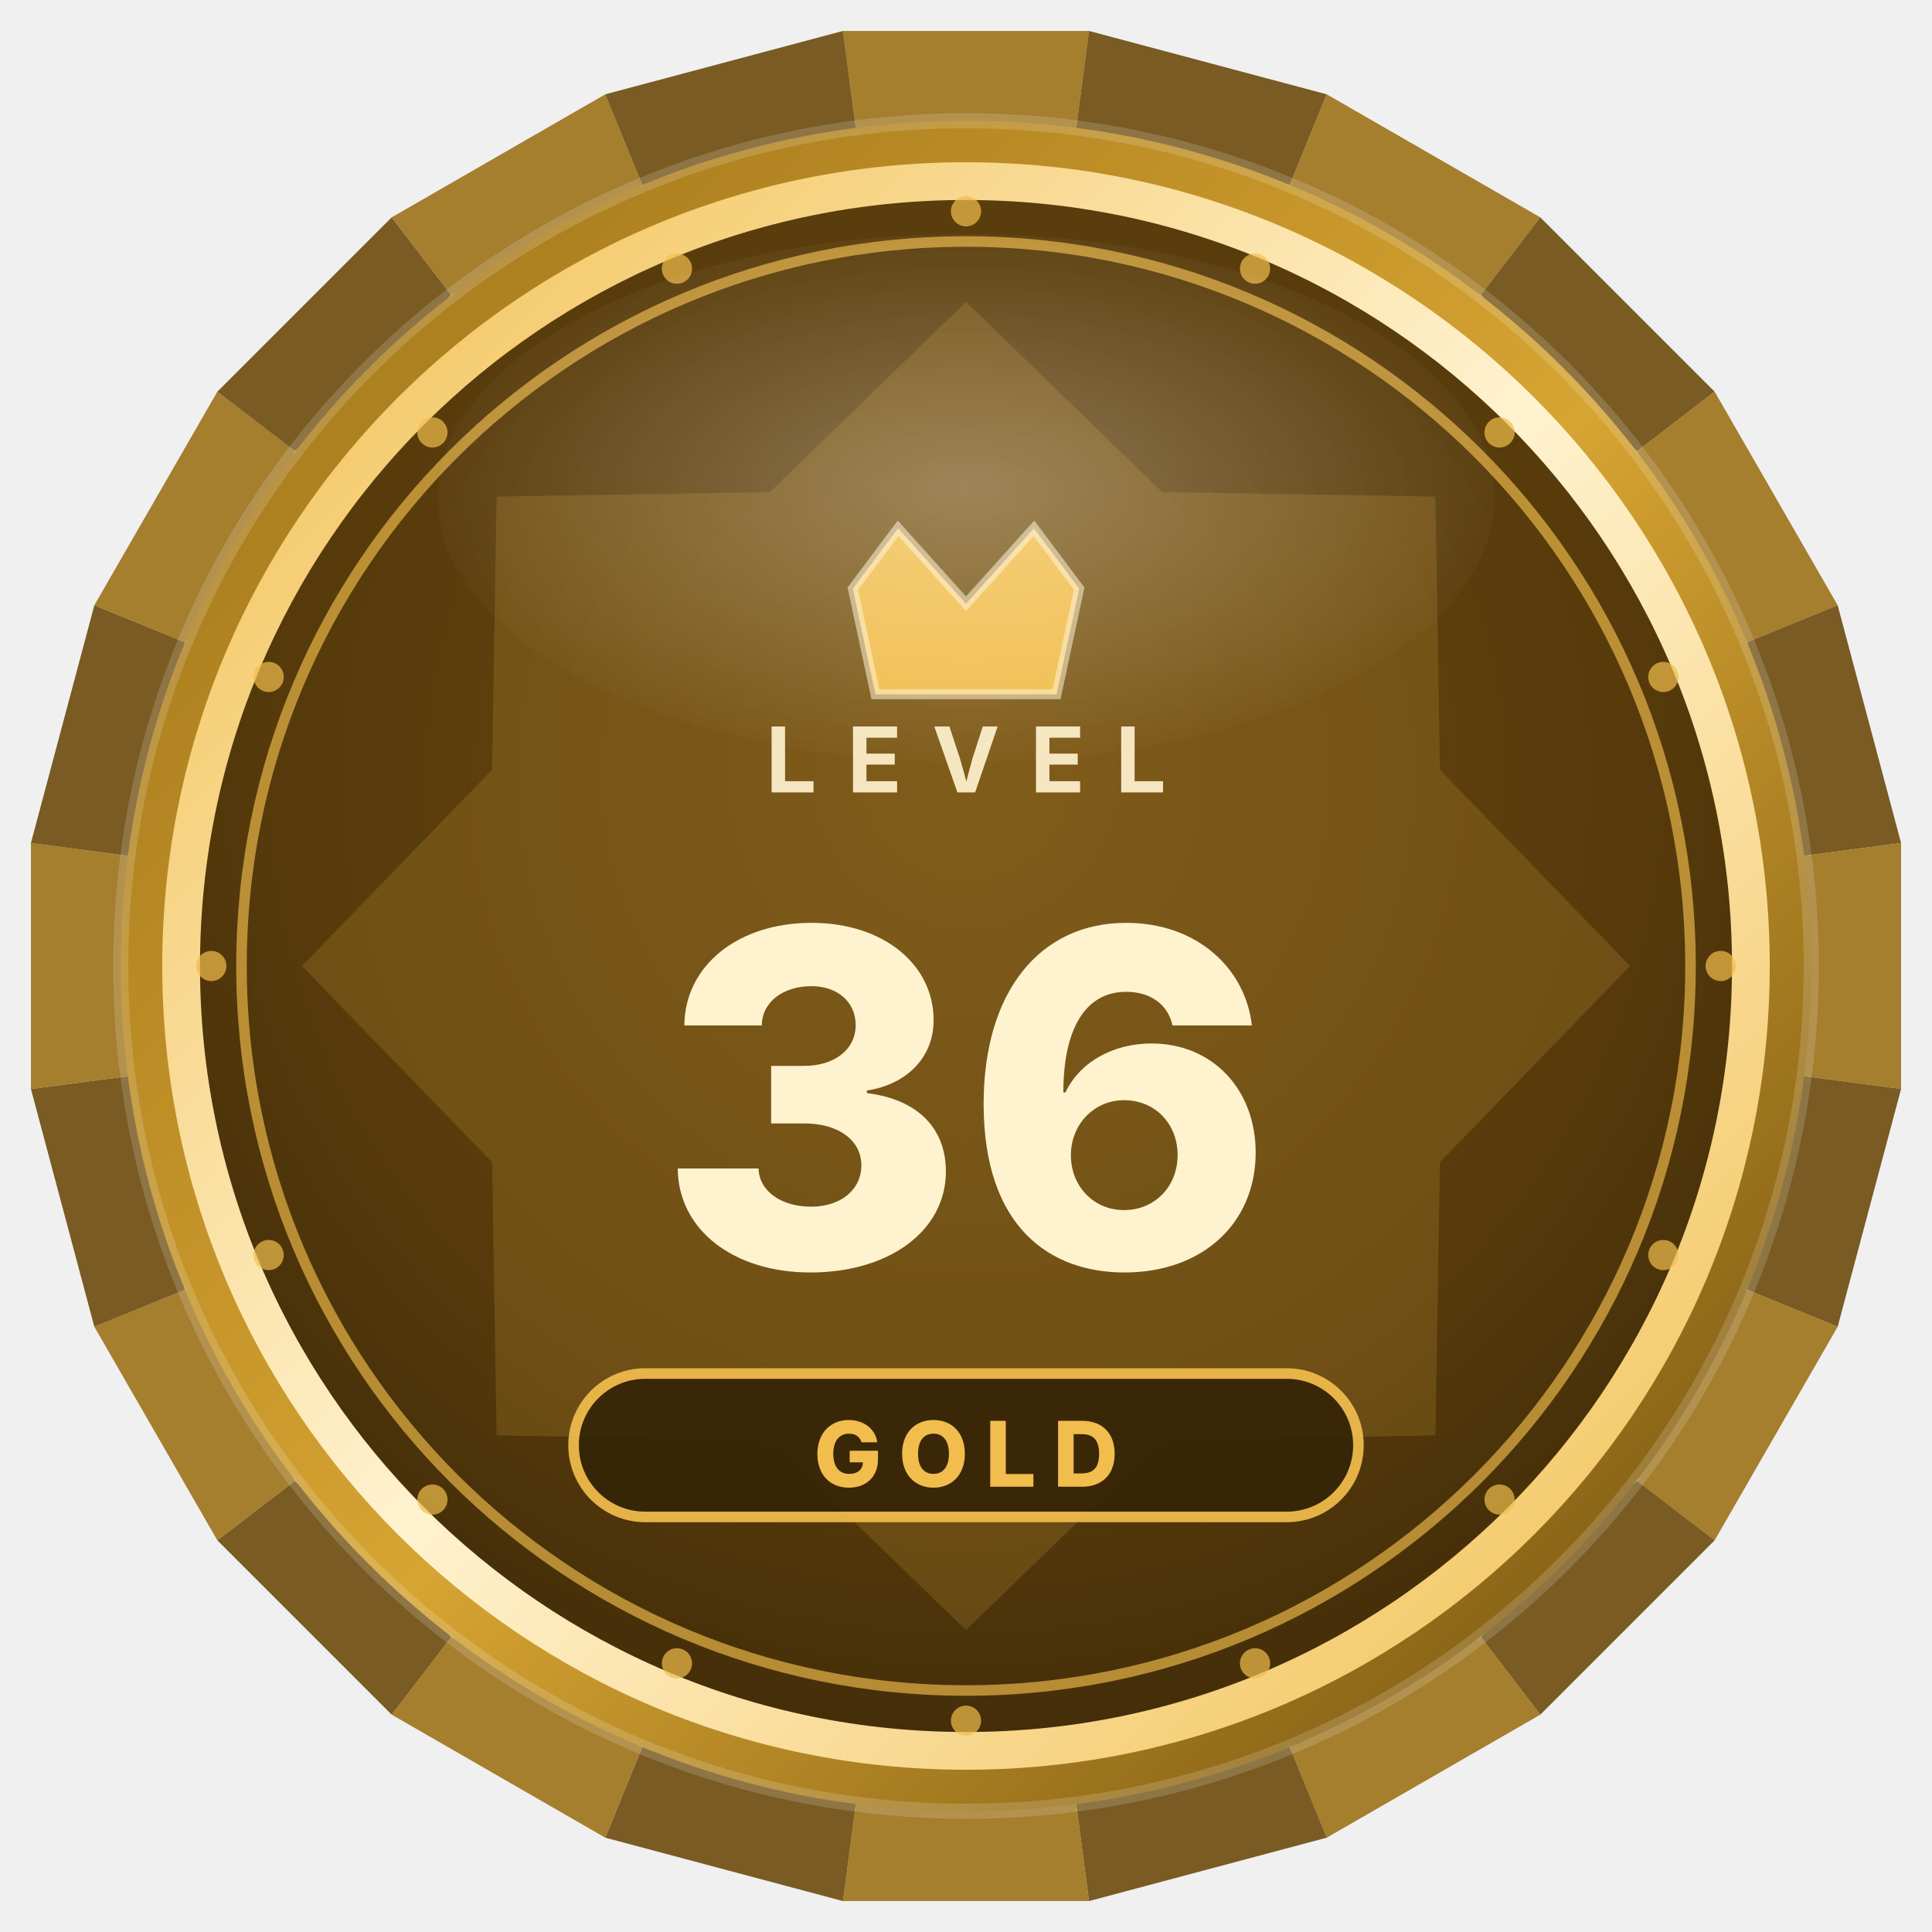
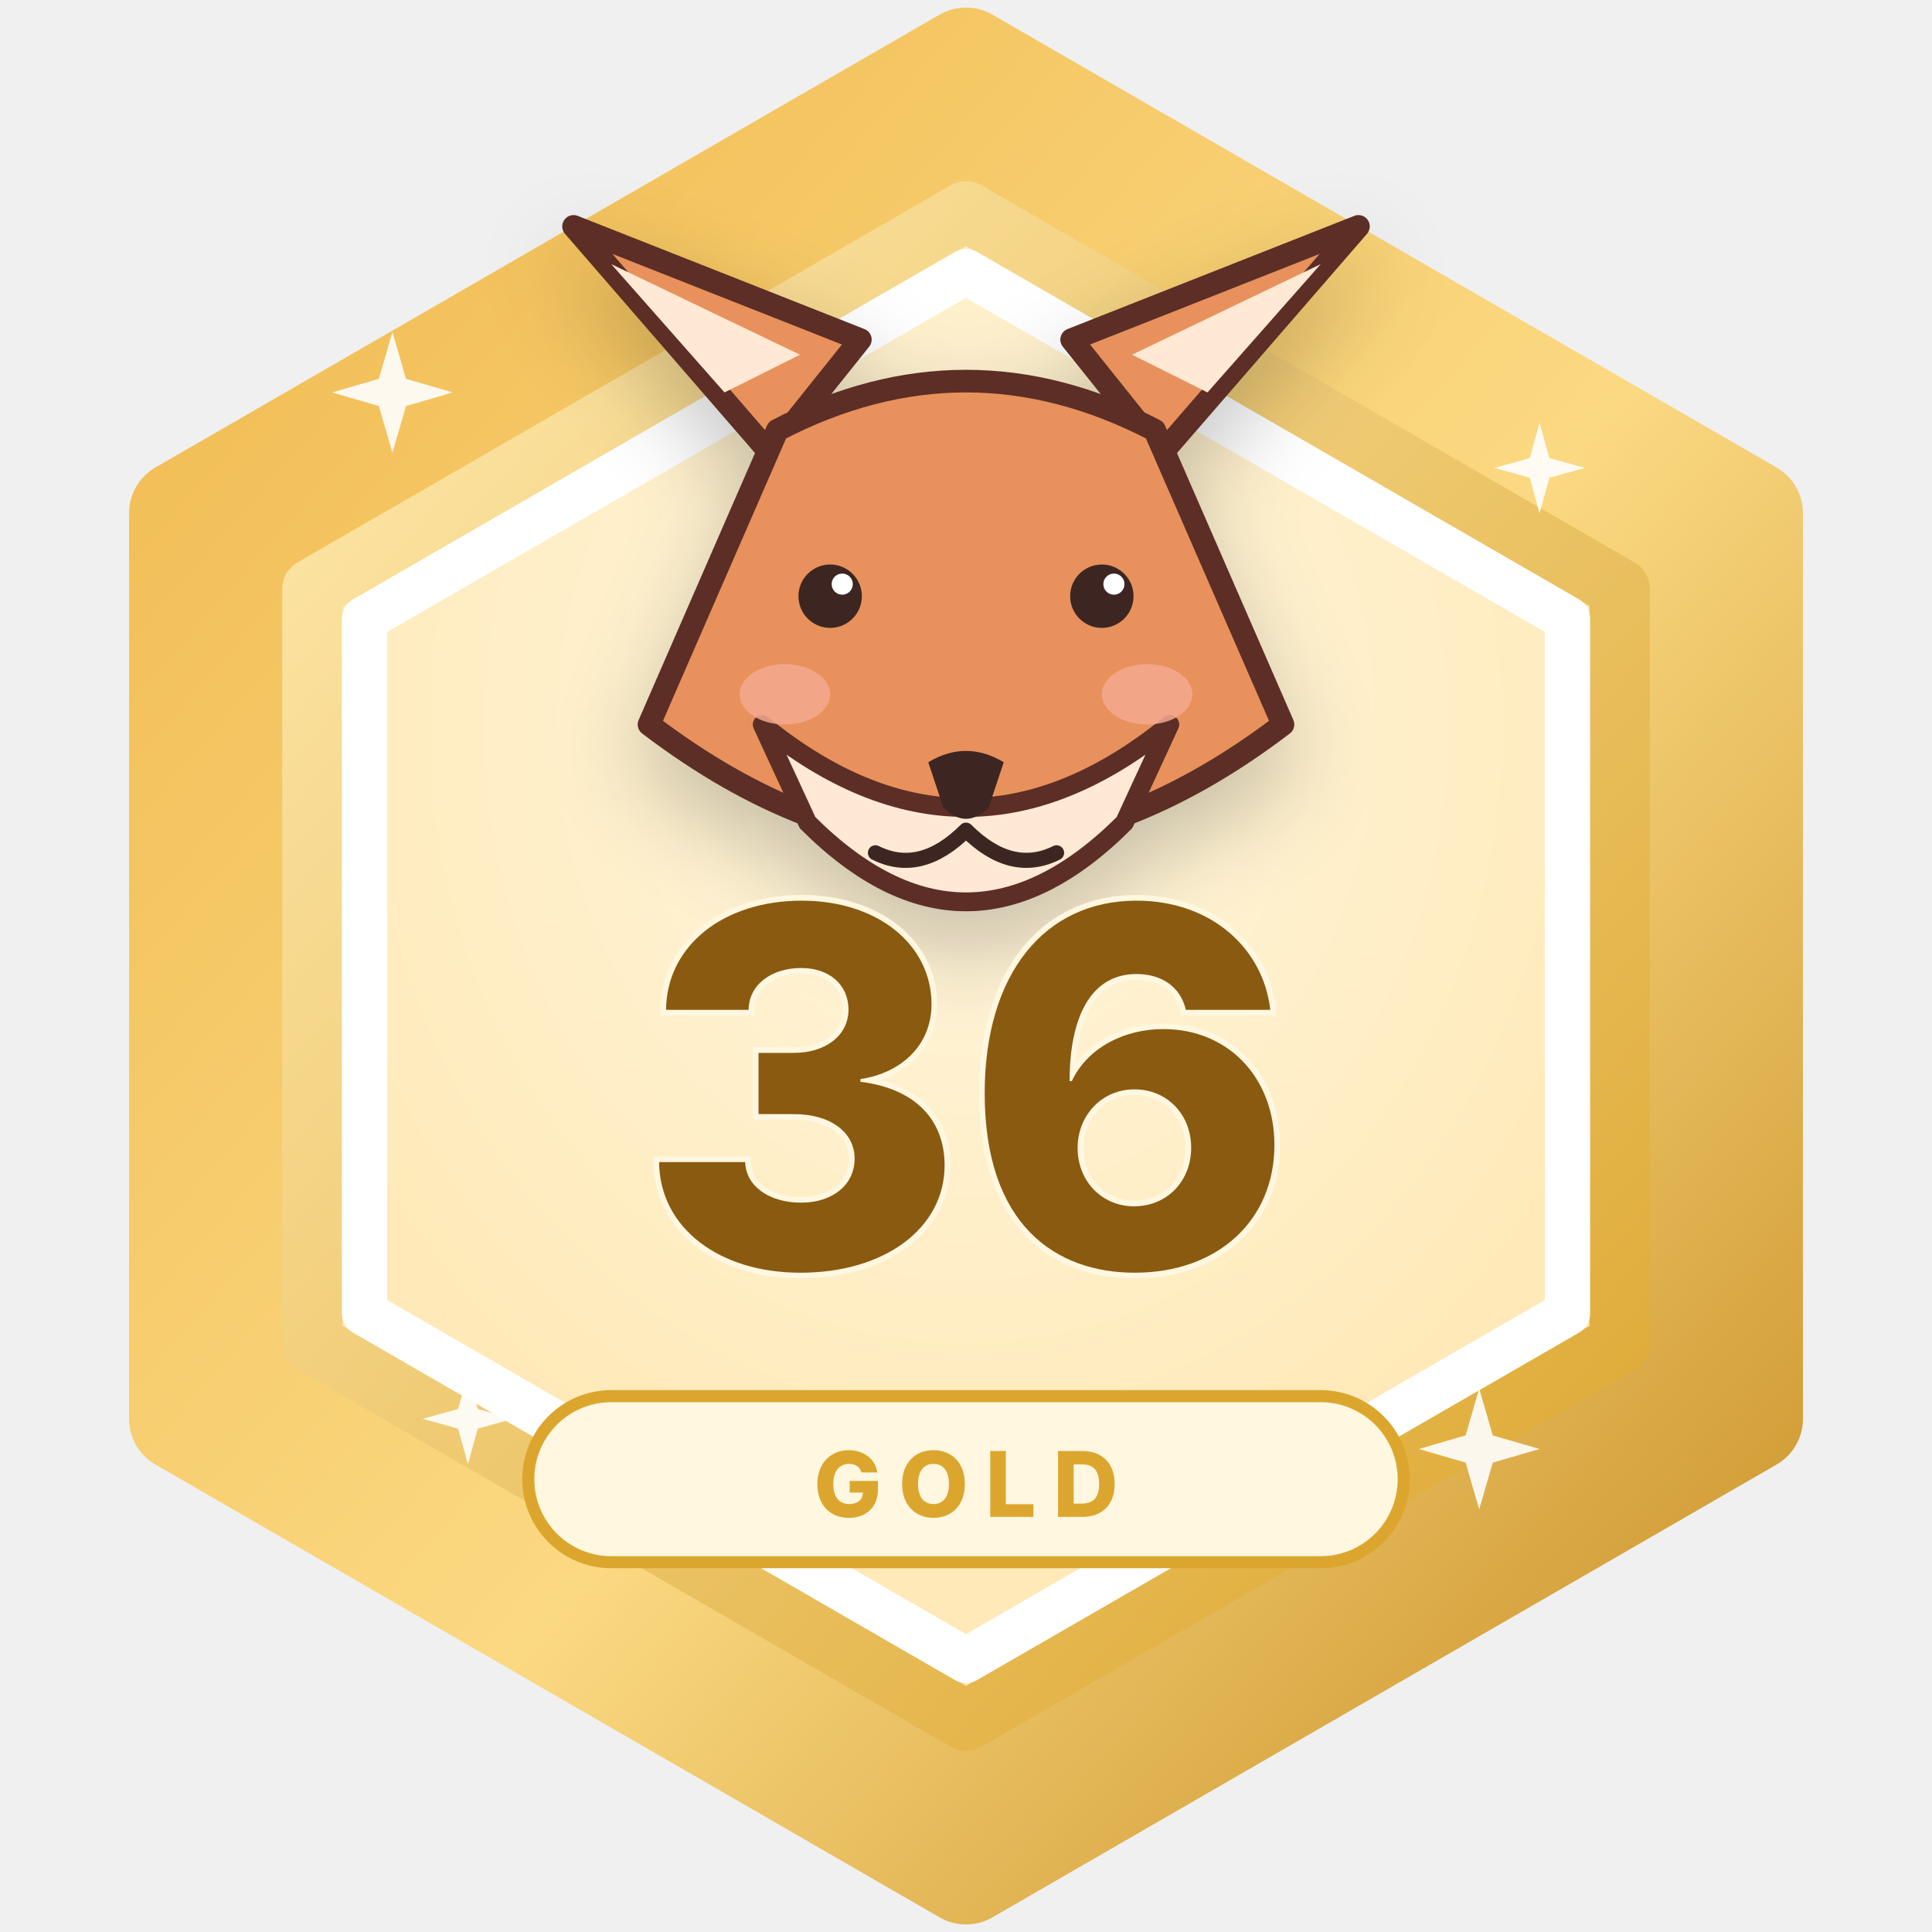
<svg xmlns="http://www.w3.org/2000/svg" viewBox="0 0 256 256" width="256" height="256" role="img" aria-label="Level 36 badge">
  <defs>
    <linearGradient id="o" x1="0%" y1="0%" x2="100%" y2="100%">
-       <stop offset="0%" stop-color="#9c7118" />
-       <stop offset="52%" stop-color="#d6a432" />
-       <stop offset="100%" stop-color="#6b4a0c" />
+       <stop offset="0%" stop-color="#f0b94e" />
+       <stop offset="55%" stop-color="#fbd982" />
+       <stop offset="100%" stop-color="#c78e24" />
    </linearGradient>
-     <radialGradient id="i" cx="50%" cy="38%" r="75%">
-       <stop offset="0%" stop-color="#6b4a10" />
-       <stop offset="58%" stop-color="#563a0b" />
-       <stop offset="100%" stop-color="#352407" />
+     <radialGradient id="i" cx="50%" cy="34%" r="80%">
+       <stop offset="0%" stop-color="#fff7e0" />
+       <stop offset="70%" stop-color="#ffe9b8" />
+       <stop offset="100%" stop-color="#ffe9b8" />
    </radialGradient>
    <linearGradient id="r" x1="0%" y1="0%" x2="100%" y2="100%">
-       <stop offset="0%" stop-color="#f1bd4c" />
-       <stop offset="50%" stop-color="#fff2cf" />
-       <stop offset="100%" stop-color="#f1bd4c" />
+       <stop offset="0%" stop-color="#ffe9ad" />
+       <stop offset="100%" stop-color="#dca62e" />
    </linearGradient>
-     <radialGradient id="s" cx="50%" cy="48%" r="55%">
-       <stop offset="0%" stop-color="#ffffff" stop-opacity="0.5" />
-       <stop offset="100%" stop-color="#ffffff" stop-opacity="0" />
-     </radialGradient>
+     <filter id="soft" x="-30%" y="-30%" width="160%" height="160%">
+       <feDropShadow dx="0" dy="5" stdDeviation="6" flood-color="#000000" flood-opacity="0.22" />
+     </filter>
  </defs>
-   <polygon points="111.7,4.1 144.3,4.1 142.6,17.0 113.4,17.0" fill="#9c7118" opacity="0.9" />
-   <polygon points="144.3,4.1 175.8,12.5 170.9,24.5 142.6,17.0" fill="#6b4a0c" opacity="0.9" />
-   <polygon points="175.8,12.5 204.1,28.8 196.2,39.1 170.9,24.5" fill="#9c7118" opacity="0.9" />
-   <polygon points="204.1,28.8 227.2,51.9 216.9,59.8 196.2,39.1" fill="#6b4a0c" opacity="0.9" />
-   <polygon points="227.2,51.9 243.5,80.2 231.5,85.1 216.9,59.8" fill="#9c7118" opacity="0.9" />
-   <polygon points="243.5,80.2 251.9,111.7 239.0,113.4 231.5,85.1" fill="#6b4a0c" opacity="0.9" />
-   <polygon points="251.9,111.7 251.9,144.3 239.0,142.6 239.0,113.4" fill="#9c7118" opacity="0.9" />
-   <polygon points="251.9,144.3 243.5,175.8 231.5,170.9 239.0,142.6" fill="#6b4a0c" opacity="0.9" />
-   <polygon points="243.5,175.8 227.2,204.1 216.9,196.2 231.5,170.9" fill="#9c7118" opacity="0.9" />
-   <polygon points="227.2,204.1 204.1,227.2 196.2,216.9 216.9,196.2" fill="#6b4a0c" opacity="0.9" />
-   <polygon points="204.1,227.2 175.8,243.5 170.9,231.5 196.2,216.9" fill="#9c7118" opacity="0.9" />
-   <polygon points="175.8,243.5 144.3,251.9 142.6,239.0 170.9,231.5" fill="#6b4a0c" opacity="0.9" />
-   <polygon points="144.3,251.9 111.7,251.9 113.4,239.0 142.6,239.0" fill="#9c7118" opacity="0.9" />
-   <polygon points="111.7,251.9 80.2,243.5 85.1,231.5 113.4,239.0" fill="#6b4a0c" opacity="0.9" />
-   <polygon points="80.2,243.5 51.9,227.2 59.8,216.9 85.1,231.5" fill="#9c7118" opacity="0.9" />
-   <polygon points="51.9,227.2 28.8,204.1 39.1,196.2 59.8,216.9" fill="#6b4a0c" opacity="0.9" />
-   <polygon points="28.8,204.1 12.5,175.8 24.5,170.9 39.1,196.2" fill="#9c7118" opacity="0.9" />
-   <polygon points="12.5,175.8 4.1,144.3 17.0,142.6 24.5,170.9" fill="#6b4a0c" opacity="0.9" />
-   <polygon points="4.1,144.3 4.1,111.7 17.0,113.4 17.0,142.6" fill="#9c7118" opacity="0.9" />
-   <polygon points="4.1,111.7 12.5,80.2 24.5,85.1 17.0,113.4" fill="#6b4a0c" opacity="0.9" />
-   <polygon points="12.5,80.2 28.8,51.9 39.1,59.8 24.5,85.1" fill="#9c7118" opacity="0.9" />
-   <polygon points="28.8,51.9 51.9,28.8 59.8,39.1 39.1,59.8" fill="#6b4a0c" opacity="0.9" />
-   <polygon points="51.9,28.8 80.2,12.5 85.1,24.5 59.8,39.1" fill="#9c7118" opacity="0.9" />
-   <polygon points="80.2,12.5 111.7,4.1 113.4,17.0 85.1,24.5" fill="#6b4a0c" opacity="0.9" />
-   <circle cx="128" cy="128" r="112" fill="url(#o)" stroke="#ffffff" stroke-width="2" stroke-opacity="0.16" />
-   <circle cx="128" cy="128" r="104" fill="url(#i)" stroke="url(#r)" stroke-width="5" />
-   <circle cx="128" cy="128" r="96" fill="none" stroke="#f1bd4c" stroke-width="1.4" stroke-opacity="0.65" />
-   <polygon points="128.0,40.0 154.0,65.2 190.2,65.8 190.8,102.0 216.0,128.0 190.8,154.0 190.2,190.2 154.0,190.8 128.0,216.0 102.0,190.8 65.8,190.2 65.2,154.0 40.0,128.0 65.2,102.0 65.8,65.8 102.0,65.2" fill="#f1bd4c" opacity="0.16" />
-   <circle cx="128.0" cy="28.0" r="2" fill="#f1bd4c" opacity="0.7" />
-   <circle cx="166.3" cy="35.6" r="2" fill="#f1bd4c" opacity="0.7" />
-   <circle cx="198.7" cy="57.3" r="2" fill="#f1bd4c" opacity="0.7" />
-   <circle cx="220.4" cy="89.7" r="2" fill="#f1bd4c" opacity="0.7" />
-   <circle cx="228.0" cy="128.0" r="2" fill="#f1bd4c" opacity="0.7" />
-   <circle cx="220.4" cy="166.3" r="2" fill="#f1bd4c" opacity="0.7" />
-   <circle cx="198.7" cy="198.7" r="2" fill="#f1bd4c" opacity="0.7" />
-   <circle cx="166.3" cy="220.4" r="2" fill="#f1bd4c" opacity="0.7" />
-   <circle cx="128.0" cy="228.0" r="2" fill="#f1bd4c" opacity="0.7" />
-   <circle cx="89.7" cy="220.4" r="2" fill="#f1bd4c" opacity="0.7" />
-   <circle cx="57.3" cy="198.7" r="2" fill="#f1bd4c" opacity="0.7" />
-   <circle cx="35.6" cy="166.3" r="2" fill="#f1bd4c" opacity="0.7" />
-   <circle cx="28.0" cy="128.0" r="2" fill="#f1bd4c" opacity="0.7" />
-   <circle cx="35.6" cy="89.7" r="2" fill="#f1bd4c" opacity="0.7" />
-   <circle cx="57.3" cy="57.3" r="2" fill="#f1bd4c" opacity="0.7" />
-   <circle cx="89.7" cy="35.6" r="2" fill="#f1bd4c" opacity="0.7" />
-   <path d="M113 78 L119 70 L128 80 L137 70 L143 78 L140 92 L116 92 Z" fill="#f1bd4c" stroke="#fff2cf" stroke-width="1.3" stroke-opacity="0.55" />
-   <ellipse cx="128" cy="66" rx="70" ry="35" fill="url(#s)" opacity="0.55" />
-   <text x="128" y="105" text-anchor="middle" fill="#fff2cf" font-family="Inter, Arial, sans-serif" font-size="12" font-weight="700" letter-spacing="4" opacity="0.92">LEVEL</text>
-   <text x="128" y="168" text-anchor="middle" fill="#fff2cf" font-family="Inter, Arial, sans-serif" font-size="62" font-weight="800">36</text>
-   <rect x="76" y="182" width="104" height="19" rx="9.5" fill="#352407" stroke="#f1bd4c" stroke-width="1.4" opacity="0.92" />
-   <text x="128" y="197" text-anchor="middle" fill="#f1bd4c" font-family="Inter, Arial, sans-serif" font-size="12" font-weight="800" letter-spacing="2.2">GOLD</text>
+   <polygon points="128.0,8.0 231.9,68.0 231.9,188.0 128.0,248.0 24.1,188.0 24.1,68.0" fill="url(#o)" stroke="url(#o)" stroke-width="14" stroke-linejoin="round" />
+   <polygon points="128.0,28.0 214.6,78.0 214.6,178.0 128.0,228.0 41.4,178.0 41.4,78.0" fill="url(#i)" stroke="url(#r)" stroke-width="8" stroke-linejoin="round" />
+   <polygon points="128.0,36.0 207.7,82.0 207.7,174.0 128.0,220.0 48.3,174.0 48.3,82.0" fill="none" stroke="#ffffff" stroke-width="6" stroke-linejoin="round" />
+   <path d="M52 44 L53.8 50.2 L60 52 L53.8 53.8 L52 60 L50.2 53.8 L44 52 L50.2 50.2 Z" fill="#ffffff" opacity="0.9" />
+   <path d="M204 56 L205.3 60.7 L210 62 L205.3 63.3 L204 68 L202.7 63.3 L198 62 L202.7 60.7 Z" fill="#ffffff" opacity="0.9" />
+   <path d="M62 182 L63.3 186.7 L68 188 L63.3 189.3 L62 194 L60.7 189.3 L56 188 L60.7 186.7 Z" fill="#ffffff" opacity="0.9" />
+   <path d="M196 184 L197.8 190.2 L204 192 L197.8 193.8 L196 200 L194.2 193.8 L188 192 L194.2 190.2 Z" fill="#ffffff" opacity="0.9" />
+   <g filter="url(#soft)">
+     <g id="echo">
+       <path d="M102 60 L76 30 L114 45 Z" fill="#e8915b" stroke="#5b2f26" stroke-width="3" stroke-linejoin="round" />
+       <path d="M154 60 L180 30 L142 45 Z" fill="#e8915b" stroke="#5b2f26" stroke-width="3" stroke-linejoin="round" />
+       <path d="M96 52 L81 35 L106 47 Z" fill="#ffe9d4" />
+       <path d="M160 52 L175 35 L150 47 Z" fill="#ffe9d4" />
+       <path d="M103 57 Q128 44 153 57 L170 96 Q128 128 86 96 Z" fill="#e8915b" stroke="#5b2f26" stroke-width="3" stroke-linejoin="round" />
+       <path d="M101 96 Q128 118 155 96 L149 109 Q128 130 107 109 Z" fill="#ffe9d4" stroke="#5b2f26" stroke-width="2.5" stroke-linejoin="round" />
+       <circle cx="110" cy="79" r="4.2" fill="#3c2620" />
+       <circle cx="146" cy="79" r="4.2" fill="#3c2620" />
+       <circle cx="111.6" cy="77.4" r="1.4" fill="#ffffff" />
+       <circle cx="147.6" cy="77.4" r="1.4" fill="#ffffff" />
+       <path d="M123 101 Q128 98 133 101 L131 107 Q128 110 125 107 Z" fill="#3c2620" />
+       <path d="M128 110 Q122 116 116 113 M128 110 Q134 116 140 113" fill="none" stroke="#3c2620" stroke-width="2" stroke-linecap="round" />
+       <ellipse cx="104" cy="92" rx="6" ry="4" fill="#f5a88f" opacity="0.85" />
+       <ellipse cx="152" cy="92" rx="6" ry="4" fill="#f5a88f" opacity="0.85" />
+     </g>
+   </g>
+   <text x="128" y="168" text-anchor="middle" fill="#8a5a10" font-family="Inter, Arial, sans-serif" font-size="66" font-weight="800" stroke="#fff7e0" stroke-width="1.5" paint-order="stroke">36</text>
+   <rect x="70" y="185" width="116" height="22" rx="11" fill="#fff7e0" stroke="#dca62e" stroke-width="1.6" />
+   <text x="128" y="201" text-anchor="middle" fill="#dca62e" font-family="Inter, Arial, sans-serif" font-size="12" font-weight="800" letter-spacing="2.2">GOLD</text>
</svg>
